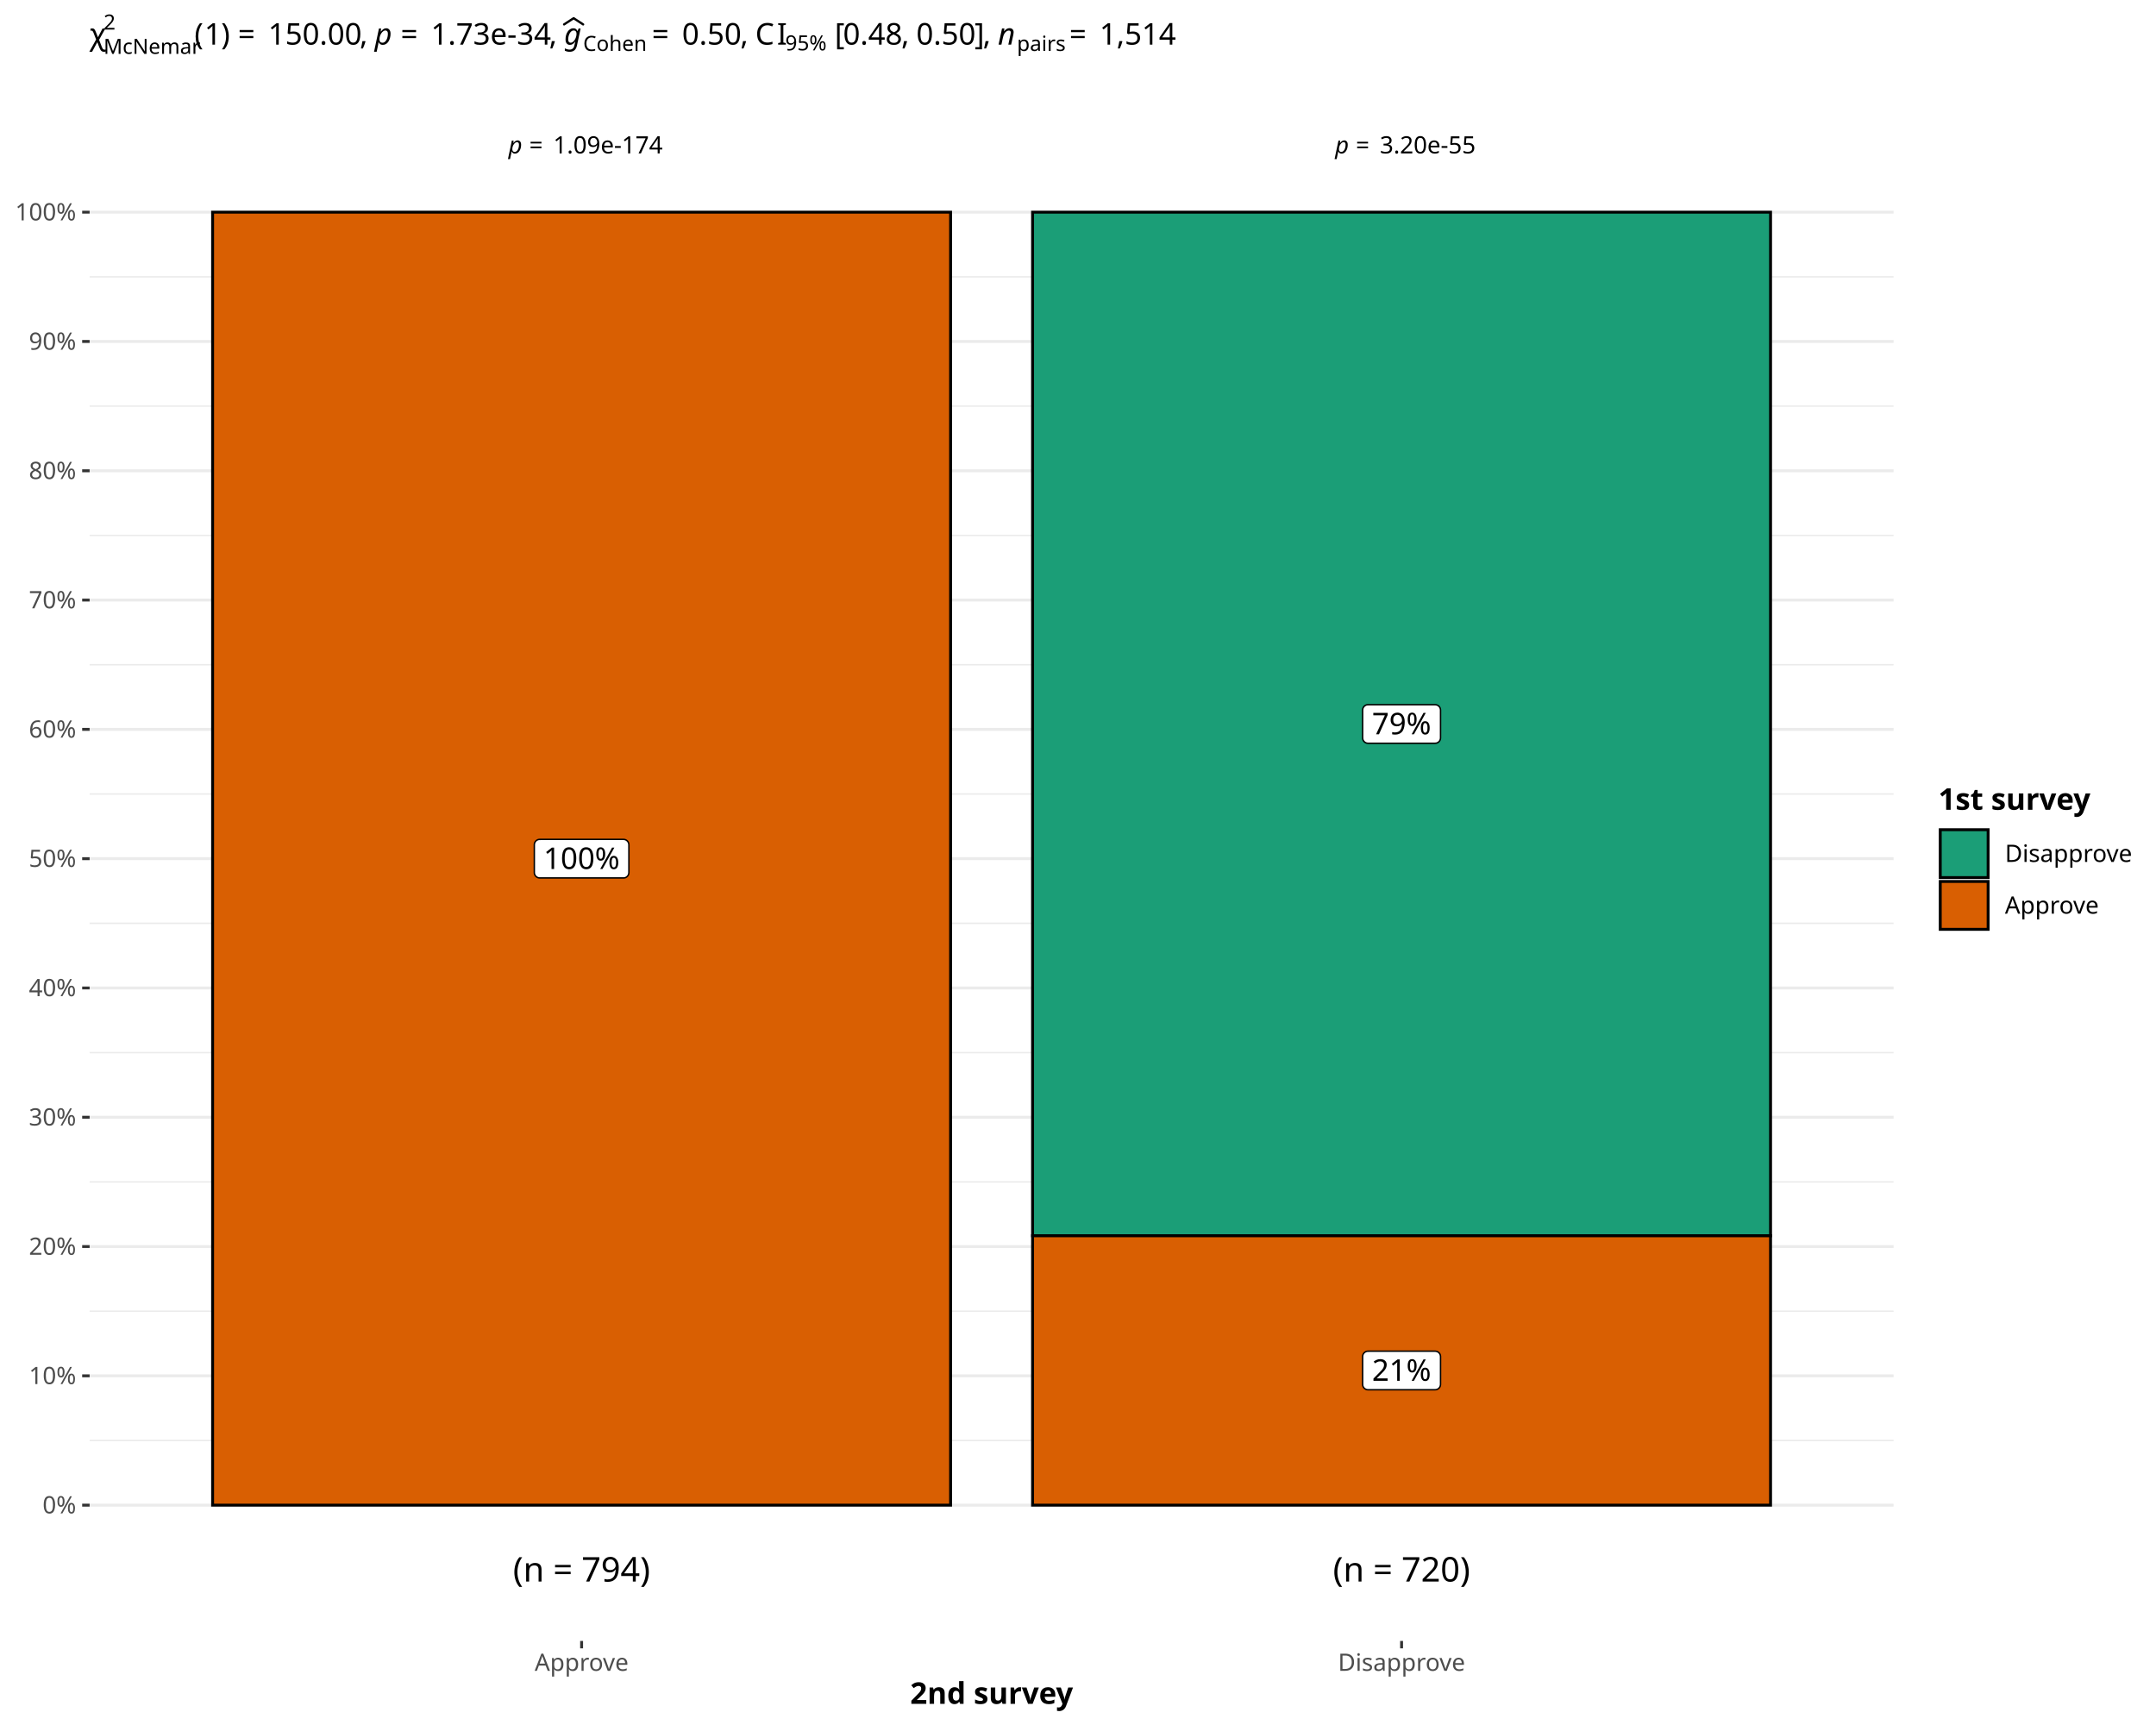
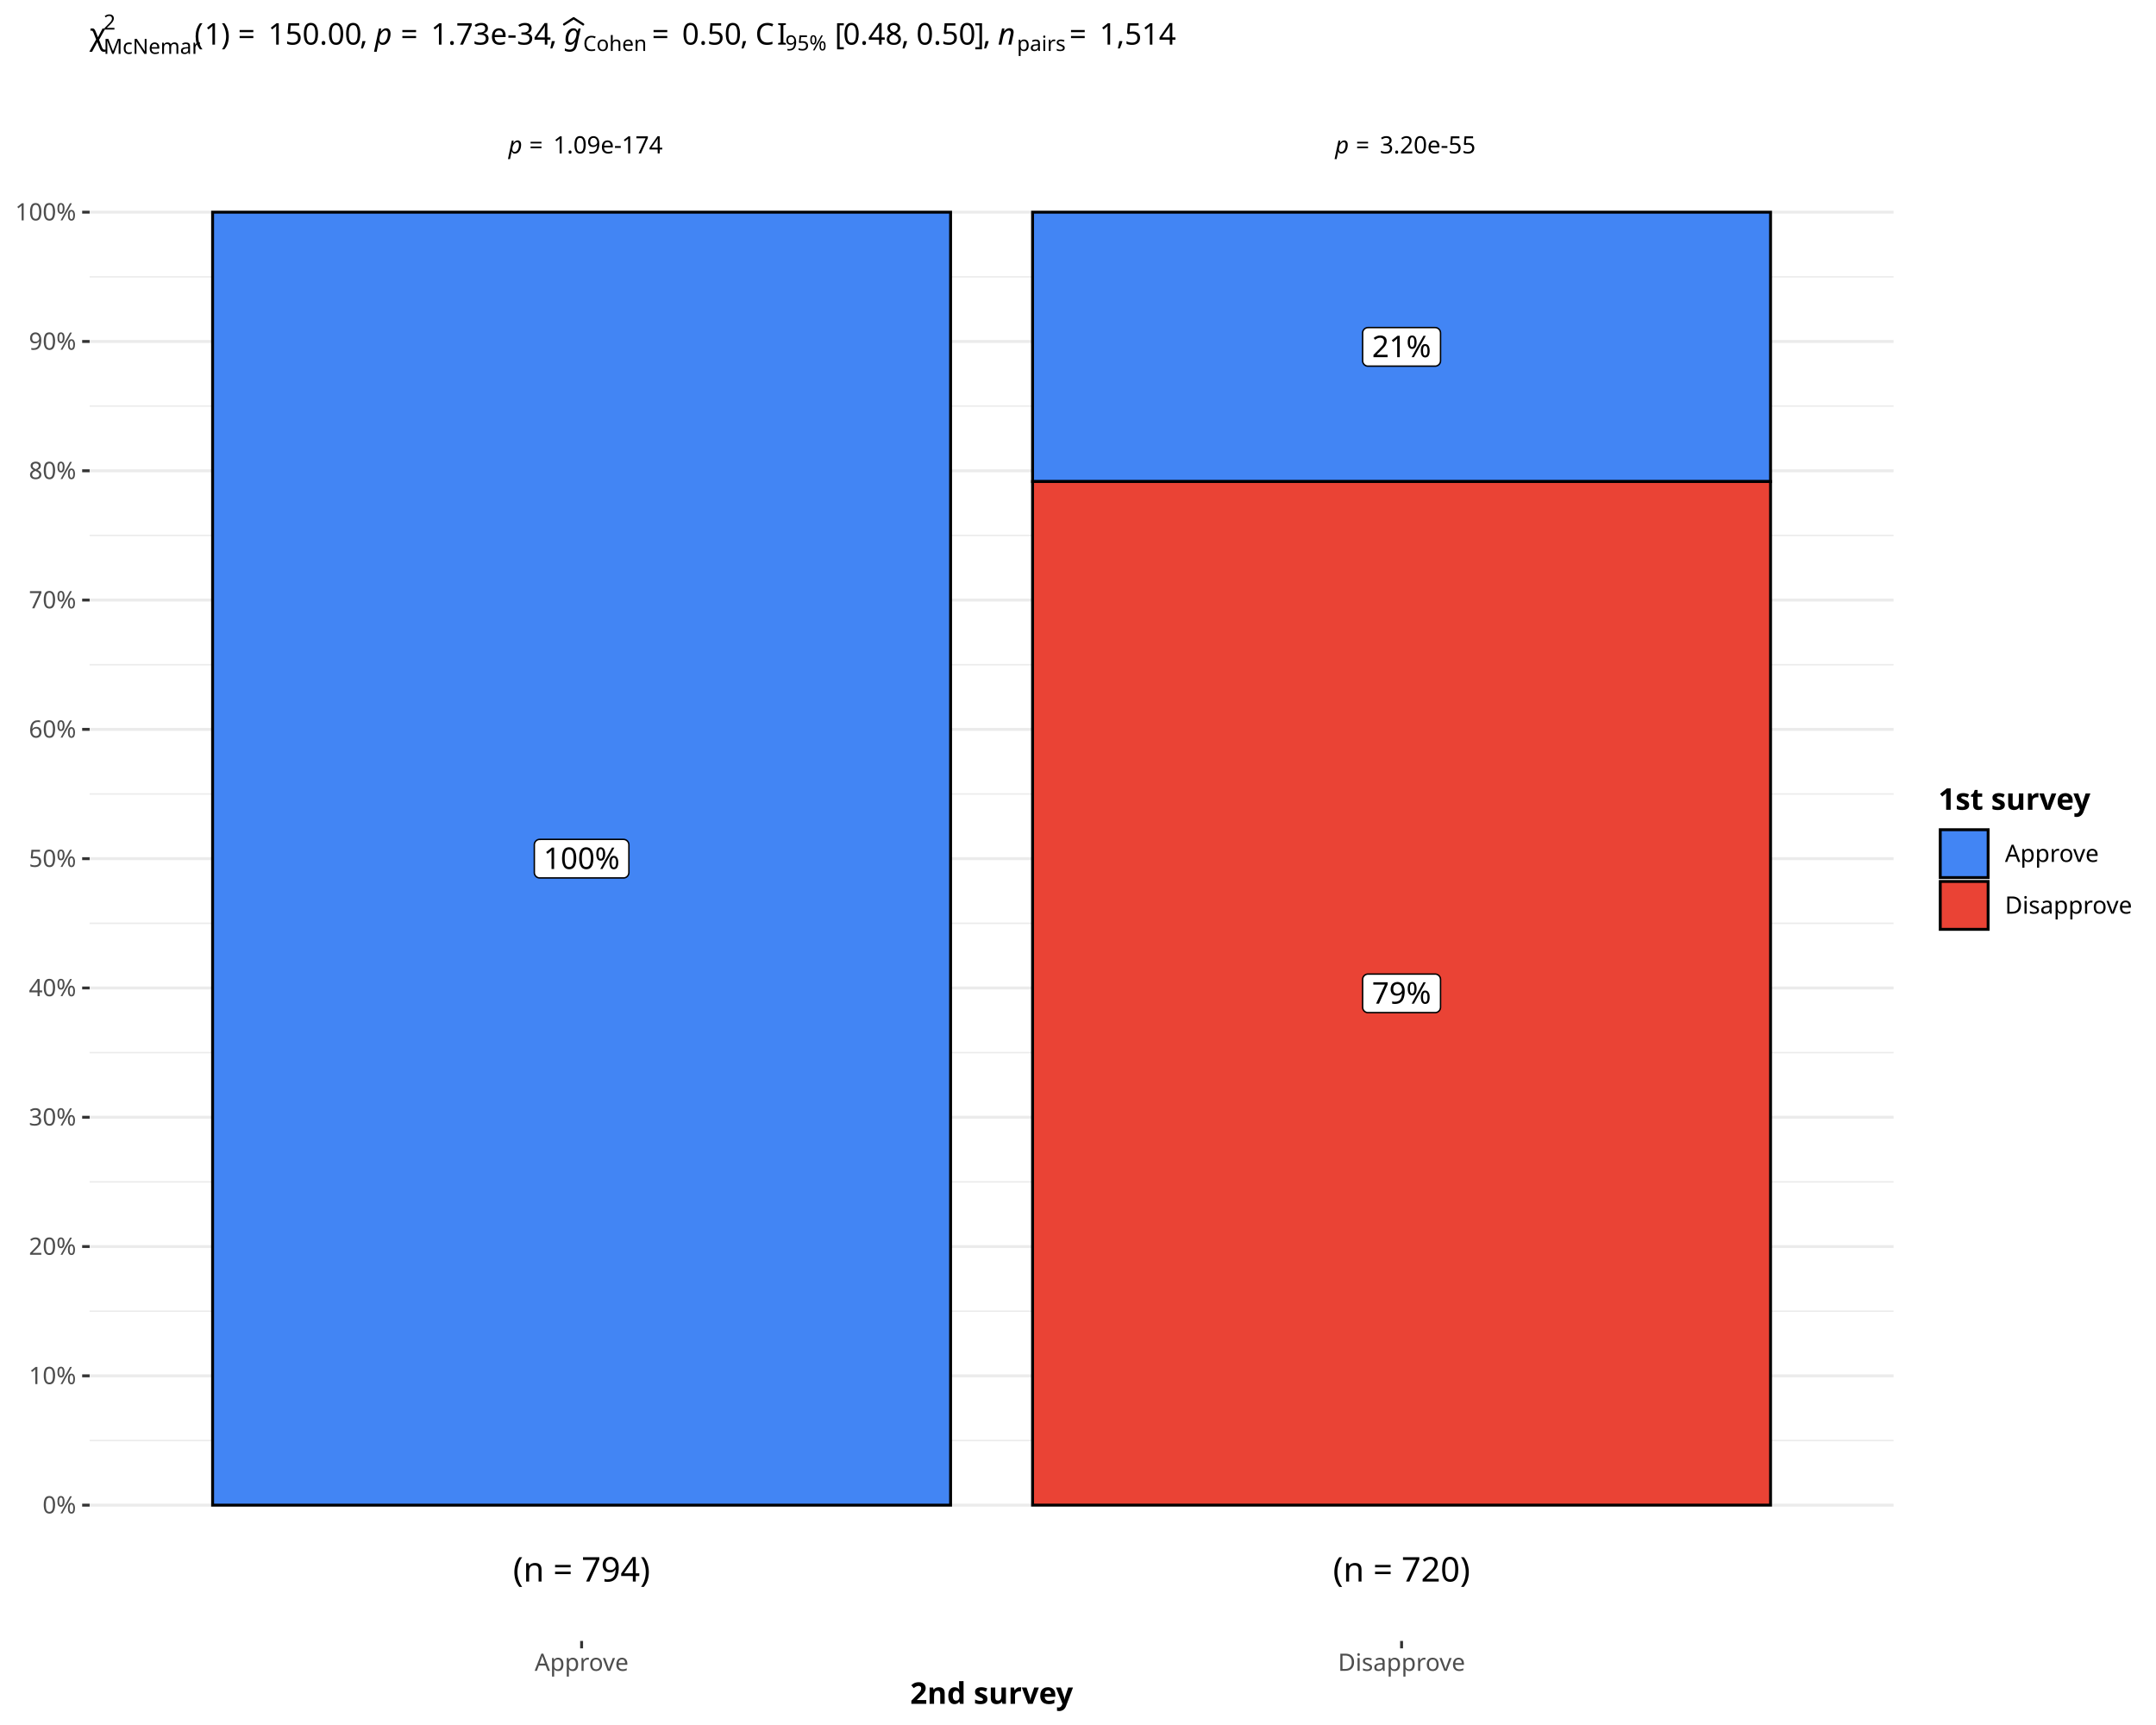
<svg xmlns="http://www.w3.org/2000/svg" class="svglite" data-engine-version="2.0" width="720.00pt" height="576.00pt" viewBox="0 0 720.00 576.00">
  <defs>
    <style type="text/css">
    .svglite line, .svglite polyline, .svglite polygon, .svglite path, .svglite rect, .svglite circle {
      fill: none;
      stroke: #000000;
      stroke-linecap: round;
      stroke-linejoin: round;
      stroke-miterlimit: 10.00;
    }
  </style>
  </defs>
  <rect width="100%" height="100%" style="stroke: none; fill: #FFFFFF;" />
  <defs>
    <clipPath id="cpMC4wMHw3MjAuMDB8MC4wMHw1NzYuMDA=">
      <rect x="0.00" y="0.00" width="720.00" height="576.00" />
    </clipPath>
  </defs>
  <g clip-path="url(#cpMC4wMHw3MjAuMDB8MC4wMHw1NzYuMDA=)">
    <rect x="0.00" y="0.00" width="720.00" height="576.00" style="stroke-width: 0.97; stroke: #FFFFFF; fill: #FFFFFF;" />
  </g>
  <defs>
    <clipPath id="cpMjkuOTN8NjMyLjM2fDI1LjUyfDU0Ny45Mg==">
      <rect x="29.93" y="25.52" width="602.43" height="522.40" />
    </clipPath>
  </defs>
  <g clip-path="url(#cpMjkuOTN8NjMyLjM2fDI1LjUyfDU0Ny45Mg==)">
    <rect x="29.93" y="25.52" width="602.43" height="522.40" style="stroke-width: 0.97; stroke: none; fill: #FFFFFF;" />
    <polyline points="29.93,481.00 632.36,481.00 " style="stroke-width: 0.48; stroke: #EBEBEB; stroke-linecap: butt;" />
    <polyline points="29.93,437.83 632.36,437.83 " style="stroke-width: 0.48; stroke: #EBEBEB; stroke-linecap: butt;" />
    <polyline points="29.93,394.65 632.36,394.65 " style="stroke-width: 0.48; stroke: #EBEBEB; stroke-linecap: butt;" />
    <polyline points="29.93,351.48 632.36,351.48 " style="stroke-width: 0.48; stroke: #EBEBEB; stroke-linecap: butt;" />
    <polyline points="29.93,308.31 632.36,308.31 " style="stroke-width: 0.48; stroke: #EBEBEB; stroke-linecap: butt;" />
    <polyline points="29.93,265.13 632.36,265.13 " style="stroke-width: 0.48; stroke: #EBEBEB; stroke-linecap: butt;" />
    <polyline points="29.93,221.96 632.36,221.96 " style="stroke-width: 0.48; stroke: #EBEBEB; stroke-linecap: butt;" />
    <polyline points="29.93,178.78 632.36,178.78 " style="stroke-width: 0.48; stroke: #EBEBEB; stroke-linecap: butt;" />
    <polyline points="29.93,135.61 632.36,135.61 " style="stroke-width: 0.48; stroke: #EBEBEB; stroke-linecap: butt;" />
    <polyline points="29.93,92.44 632.36,92.44 " style="stroke-width: 0.48; stroke: #EBEBEB; stroke-linecap: butt;" />
    <polyline points="29.93,502.59 632.36,502.59 " style="stroke-width: 0.97; stroke: #EBEBEB; stroke-linecap: butt;" />
    <polyline points="29.93,459.41 632.36,459.41 " style="stroke-width: 0.97; stroke: #EBEBEB; stroke-linecap: butt;" />
    <polyline points="29.93,416.24 632.36,416.24 " style="stroke-width: 0.97; stroke: #EBEBEB; stroke-linecap: butt;" />
    <polyline points="29.93,373.07 632.36,373.07 " style="stroke-width: 0.97; stroke: #EBEBEB; stroke-linecap: butt;" />
    <polyline points="29.93,329.89 632.36,329.89 " style="stroke-width: 0.97; stroke: #EBEBEB; stroke-linecap: butt;" />
    <polyline points="29.93,286.72 632.36,286.72 " style="stroke-width: 0.97; stroke: #EBEBEB; stroke-linecap: butt;" />
    <polyline points="29.93,243.54 632.36,243.54 " style="stroke-width: 0.97; stroke: #EBEBEB; stroke-linecap: butt;" />
    <polyline points="29.93,200.37 632.36,200.37 " style="stroke-width: 0.97; stroke: #EBEBEB; stroke-linecap: butt;" />
    <polyline points="29.93,157.20 632.36,157.20 " style="stroke-width: 0.97; stroke: #EBEBEB; stroke-linecap: butt;" />
    <polyline points="29.93,114.02 632.36,114.02 " style="stroke-width: 0.97; stroke: #EBEBEB; stroke-linecap: butt;" />
    <polyline points="29.93,70.85 632.36,70.85 " style="stroke-width: 0.97; stroke: #EBEBEB; stroke-linecap: butt;" />
-     <rect x="344.83" y="70.85" width="246.45" height="341.79" style="stroke-width: 0.97; stroke-linecap: butt; stroke-linejoin: miter; fill: #1B9E77;" />
-     <rect x="71.00" y="70.85" width="246.45" height="431.74" style="stroke-width: 0.97; stroke-linecap: butt; stroke-linejoin: miter; fill: #D95F02;" />
-     <rect x="344.83" y="412.64" width="246.45" height="89.95" style="stroke-width: 0.97; stroke-linecap: butt; stroke-linejoin: miter; fill: #D95F02;" />
-     <polygon points="456.85,248.19 479.27,248.19 479.19,248.18 479.48,248.17 479.77,248.12 480.04,248.01 480.29,247.87 480.51,247.68 480.71,247.47 480.86,247.22 480.97,246.96 481.04,246.67 481.07,246.39 481.07,246.39 481.07,237.10 481.07,237.10 481.04,236.82 480.97,236.53 480.86,236.27 480.71,236.02 480.51,235.81 480.29,235.62 480.04,235.48 479.77,235.38 479.48,235.32 479.27,235.30 456.85,235.30 457.07,235.32 456.78,235.31 456.49,235.34 456.21,235.42 455.95,235.55 455.71,235.71 455.50,235.91 455.33,236.14 455.19,236.40 455.10,236.67 455.06,236.96 455.05,237.10 455.05,246.39 455.06,246.24 455.06,246.53 455.10,246.82 455.19,247.09 455.33,247.35 455.50,247.58 455.71,247.78 455.95,247.95 456.21,248.07 456.49,248.15 456.78,248.18 " style="stroke-width: 0.48; fill: #FFFFFF;" />
-     <text x="468.06" y="245.19" text-anchor="middle" style="font-size: 10.00px; font-family: sans;" textLength="20.02px" lengthAdjust="spacingAndGlyphs">79%</text>
+     <rect x="71.00" y="70.85" width="246.45" height="431.74" style="stroke-width: 0.97; stroke-linecap: butt; stroke-linejoin: miter; fill: #4285F4;" />
+     <rect x="71.00" y="502.59" width="246.45" height="0.00" style="stroke-width: 0.97; stroke-linecap: butt; stroke-linejoin: miter; fill: #EA4335;" />
+     <rect x="344.83" y="70.85" width="246.45" height="89.95" style="stroke-width: 0.97; stroke-linecap: butt; stroke-linejoin: miter; fill: #4285F4;" />
+     <rect x="344.83" y="160.79" width="246.45" height="341.79" style="stroke-width: 0.97; stroke-linecap: butt; stroke-linejoin: miter; fill: #EA4335;" />
    <polygon points="180.24,293.16 208.22,293.16 208.14,293.16 208.43,293.15 208.72,293.09 208.99,292.99 209.24,292.84 209.46,292.66 209.65,292.44 209.81,292.20 209.92,291.93 209.99,291.65 210.02,291.36 210.02,291.36 210.02,282.08 210.02,282.08 209.99,281.79 209.92,281.51 209.81,281.24 209.65,281.00 209.46,280.78 209.24,280.60 208.99,280.45 208.72,280.35 208.43,280.29 208.22,280.28 180.24,280.28 180.45,280.29 180.16,280.28 179.88,280.31 179.60,280.39 179.34,280.52 179.10,280.68 178.89,280.88 178.72,281.12 178.58,281.37 178.49,281.65 178.44,281.93 178.44,282.08 178.44,291.36 178.44,291.21 178.44,291.50 178.49,291.79 178.58,292.06 178.72,292.32 178.89,292.55 179.10,292.75 179.34,292.92 179.60,293.04 179.88,293.12 180.16,293.16 " style="stroke-width: 0.48; fill: #FFFFFF;" />
    <text x="194.23" y="290.16" text-anchor="middle" style="font-size: 10.00px; font-family: sans;" textLength="25.58px" lengthAdjust="spacingAndGlyphs">100%</text>
-     <polygon points="456.85,464.06 479.27,464.06 479.19,464.05 479.48,464.04 479.77,463.98 480.04,463.88 480.29,463.74 480.51,463.55 480.71,463.34 480.86,463.09 480.97,462.83 481.04,462.54 481.07,462.26 481.07,462.26 481.07,452.97 481.07,452.97 481.04,452.69 480.97,452.40 480.86,452.14 480.71,451.89 480.51,451.68 480.29,451.49 480.04,451.35 479.77,451.25 479.48,451.19 479.27,451.17 456.85,451.17 457.07,451.19 456.78,451.18 456.49,451.21 456.21,451.29 455.95,451.42 455.71,451.58 455.50,451.78 455.33,452.01 455.19,452.27 455.10,452.54 455.06,452.83 455.05,452.97 455.05,462.26 455.06,462.11 455.06,462.40 455.10,462.69 455.19,462.96 455.33,463.22 455.50,463.45 455.71,463.65 455.95,463.81 456.21,463.94 456.49,464.02 456.78,464.05 " style="stroke-width: 0.48; fill: #FFFFFF;" />
-     <text x="468.06" y="461.06" text-anchor="middle" style="font-size: 10.00px; font-family: sans;" textLength="20.02px" lengthAdjust="spacingAndGlyphs">21%</text>
+     <polygon points="456.85,122.26 479.27,122.26 479.19,122.26 479.48,122.25 479.77,122.19 480.04,122.09 480.29,121.94 480.51,121.76 480.71,121.54 480.86,121.30 480.97,121.03 481.04,120.75 481.07,120.46 481.07,120.46 481.07,111.18 481.07,111.18 481.04,110.89 480.97,110.61 480.86,110.34 480.71,110.10 480.51,109.88 480.29,109.70 480.04,109.55 479.77,109.45 479.48,109.39 479.27,109.38 456.85,109.38 457.07,109.39 456.78,109.38 456.49,109.42 456.21,109.50 455.95,109.62 455.71,109.79 455.50,109.99 455.33,110.22 455.19,110.47 455.10,110.75 455.06,111.04 455.05,111.18 455.05,120.46 455.06,120.32 455.06,120.61 455.10,120.89 455.19,121.17 455.33,121.42 455.50,121.66 455.71,121.86 455.95,122.02 456.21,122.15 456.49,122.23 456.78,122.26 " style="stroke-width: 0.48; fill: #FFFFFF;" />
+     <text x="468.06" y="119.26" text-anchor="middle" style="font-size: 10.00px; font-family: sans;" textLength="20.02px" lengthAdjust="spacingAndGlyphs">21%</text>
+     <polygon points="456.85,338.13 479.27,338.13 479.19,338.13 479.48,338.12 479.77,338.06 480.04,337.96 480.29,337.81 480.51,337.63 480.71,337.41 480.86,337.17 480.97,336.90 481.04,336.62 481.07,336.33 481.07,336.33 481.07,327.05 481.07,327.05 481.04,326.76 480.97,326.48 480.86,326.21 480.71,325.97 480.51,325.75 480.29,325.57 480.04,325.42 479.77,325.32 479.48,325.26 479.27,325.25 456.85,325.25 457.07,325.26 456.78,325.25 456.49,325.29 456.21,325.37 455.95,325.49 455.71,325.66 455.50,325.86 455.33,326.09 455.19,326.34 455.10,326.62 455.06,326.91 455.05,327.05 455.05,336.33 455.06,336.19 455.06,336.48 455.10,336.76 455.19,337.04 455.33,337.29 455.50,337.53 455.71,337.73 455.95,337.89 456.21,338.01 456.49,338.10 456.78,338.13 " style="stroke-width: 0.48; fill: #FFFFFF;" />
+     <text x="468.06" y="335.13" text-anchor="middle" style="font-size: 10.00px; font-family: sans;" textLength="20.02px" lengthAdjust="spacingAndGlyphs">79%</text>
    <text x="443.86" y="51.22" style="font-size: 7.97px; font-family: sans;" textLength="1.99px" lengthAdjust="spacingAndGlyphs"> </text>
    <text x="445.86" y="51.22" style="font-size: 7.97px; font-style: italic; font-family: sans;" textLength="4.43px" lengthAdjust="spacingAndGlyphs">p</text>
    <text x="452.77" y="51.22" style="font-size: 7.97px; font-family: sans;" textLength="6.19px" lengthAdjust="spacingAndGlyphs">=</text>
    <text x="460.80" y="51.22" style="font-size: 7.97px; font-family: sans;" textLength="31.45px" lengthAdjust="spacingAndGlyphs">3.20e-55</text>
    <text x="167.81" y="51.22" style="font-size: 7.97px; font-family: sans;" textLength="1.99px" lengthAdjust="spacingAndGlyphs"> </text>
    <text x="169.81" y="51.22" style="font-size: 7.97px; font-style: italic; font-family: sans;" textLength="4.43px" lengthAdjust="spacingAndGlyphs">p</text>
    <text x="176.73" y="51.22" style="font-size: 7.97px; font-family: sans;" textLength="6.19px" lengthAdjust="spacingAndGlyphs">=</text>
    <text x="184.75" y="51.22" style="font-size: 7.97px; font-family: sans;" textLength="35.88px" lengthAdjust="spacingAndGlyphs">1.09e-174</text>
    <text x="468.06" y="528.09" text-anchor="middle" style="font-size: 11.38px; font-family: sans;" textLength="45.87px" lengthAdjust="spacingAndGlyphs">(n = 720)</text>
    <text x="194.23" y="528.09" text-anchor="middle" style="font-size: 11.38px; font-family: sans;" textLength="45.87px" lengthAdjust="spacingAndGlyphs">(n = 794)</text>
  </g>
  <g clip-path="url(#cpMC4wMHw3MjAuMDB8MC4wMHw1NzYuMDA=)">
    <text x="25.44" y="505.34" text-anchor="end" style="font-size: 8.00px; fill: #4D4D4D; font-family: sans;" textLength="11.56px" lengthAdjust="spacingAndGlyphs">0%</text>
    <text x="25.44" y="462.17" text-anchor="end" style="font-size: 8.00px; fill: #4D4D4D; font-family: sans;" textLength="16.01px" lengthAdjust="spacingAndGlyphs">10%</text>
    <text x="25.44" y="418.99" text-anchor="end" style="font-size: 8.00px; fill: #4D4D4D; font-family: sans;" textLength="16.01px" lengthAdjust="spacingAndGlyphs">20%</text>
    <text x="25.44" y="375.82" text-anchor="end" style="font-size: 8.00px; fill: #4D4D4D; font-family: sans;" textLength="16.01px" lengthAdjust="spacingAndGlyphs">30%</text>
    <text x="25.44" y="332.64" text-anchor="end" style="font-size: 8.00px; fill: #4D4D4D; font-family: sans;" textLength="16.01px" lengthAdjust="spacingAndGlyphs">40%</text>
    <text x="25.44" y="289.47" text-anchor="end" style="font-size: 8.00px; fill: #4D4D4D; font-family: sans;" textLength="16.01px" lengthAdjust="spacingAndGlyphs">50%</text>
    <text x="25.44" y="246.30" text-anchor="end" style="font-size: 8.00px; fill: #4D4D4D; font-family: sans;" textLength="16.01px" lengthAdjust="spacingAndGlyphs">60%</text>
    <text x="25.44" y="203.12" text-anchor="end" style="font-size: 8.00px; fill: #4D4D4D; font-family: sans;" textLength="16.01px" lengthAdjust="spacingAndGlyphs">70%</text>
    <text x="25.44" y="159.95" text-anchor="end" style="font-size: 8.00px; fill: #4D4D4D; font-family: sans;" textLength="16.01px" lengthAdjust="spacingAndGlyphs">80%</text>
    <text x="25.44" y="116.78" text-anchor="end" style="font-size: 8.00px; fill: #4D4D4D; font-family: sans;" textLength="16.01px" lengthAdjust="spacingAndGlyphs">90%</text>
    <text x="25.44" y="73.60" text-anchor="end" style="font-size: 8.00px; fill: #4D4D4D; font-family: sans;" textLength="20.46px" lengthAdjust="spacingAndGlyphs">100%</text>
    <polyline points="27.44,502.59 29.93,502.59 " style="stroke-width: 0.97; stroke: #333333; stroke-linecap: butt;" />
    <polyline points="27.44,459.41 29.93,459.41 " style="stroke-width: 0.97; stroke: #333333; stroke-linecap: butt;" />
    <polyline points="27.44,416.24 29.93,416.24 " style="stroke-width: 0.97; stroke: #333333; stroke-linecap: butt;" />
    <polyline points="27.44,373.07 29.93,373.07 " style="stroke-width: 0.97; stroke: #333333; stroke-linecap: butt;" />
    <polyline points="27.44,329.89 29.93,329.89 " style="stroke-width: 0.97; stroke: #333333; stroke-linecap: butt;" />
    <polyline points="27.44,286.72 29.93,286.72 " style="stroke-width: 0.97; stroke: #333333; stroke-linecap: butt;" />
    <polyline points="27.44,243.54 29.93,243.54 " style="stroke-width: 0.97; stroke: #333333; stroke-linecap: butt;" />
    <polyline points="27.44,200.37 29.93,200.37 " style="stroke-width: 0.97; stroke: #333333; stroke-linecap: butt;" />
    <polyline points="27.44,157.20 29.93,157.20 " style="stroke-width: 0.97; stroke: #333333; stroke-linecap: butt;" />
    <polyline points="27.44,114.02 29.93,114.02 " style="stroke-width: 0.97; stroke: #333333; stroke-linecap: butt;" />
    <polyline points="27.44,70.85 29.93,70.85 " style="stroke-width: 0.97; stroke: #333333; stroke-linecap: butt;" />
    <polyline points="194.23,550.41 194.23,547.92 " style="stroke-width: 0.97; stroke: #333333; stroke-linecap: butt;" />
    <polyline points="468.06,550.41 468.06,547.92 " style="stroke-width: 0.97; stroke: #333333; stroke-linecap: butt;" />
    <text x="194.23" y="557.91" text-anchor="middle" style="font-size: 8.00px; fill: #4D4D4D; font-family: sans;" textLength="29.80px" lengthAdjust="spacingAndGlyphs">Approve</text>
    <text x="468.06" y="557.91" text-anchor="middle" style="font-size: 8.00px; fill: #4D4D4D; font-family: sans;" textLength="40.47px" lengthAdjust="spacingAndGlyphs">Disapprove</text>
    <text x="331.14" y="568.94" text-anchor="middle" style="font-size: 10.00px; font-weight: bold; font-family: sans;" textLength="48.93px" lengthAdjust="spacingAndGlyphs">2nd survey</text>
    <rect x="642.32" y="257.49" width="72.70" height="58.46" style="stroke-width: 0.97; stroke: none; fill: #FFFFFF;" />
    <text x="647.30" y="270.39" style="font-size: 10.00px; font-weight: bold; font-family: sans;" textLength="45.59px" lengthAdjust="spacingAndGlyphs">1st survey</text>
    <rect x="647.30" y="276.41" width="17.28" height="17.28" style="stroke-width: 0.97; stroke: none; fill: #FFFFFF;" />
-     <rect x="647.95" y="277.05" width="15.99" height="15.99" style="stroke-width: 0.97; stroke-linecap: butt; stroke-linejoin: miter; fill: #1B9E77;" />
+     <rect x="647.95" y="277.05" width="15.99" height="15.99" style="stroke-width: 0.97; stroke-linecap: butt; stroke-linejoin: miter; fill: #4285F4;" />
    <rect x="647.30" y="293.69" width="17.28" height="17.28" style="stroke-width: 0.97; stroke: none; fill: #FFFFFF;" />
-     <rect x="647.95" y="294.33" width="15.99" height="15.99" style="stroke-width: 0.97; stroke-linecap: butt; stroke-linejoin: miter; fill: #D95F02;" />
-     <text x="669.56" y="287.80" style="font-size: 8.00px; font-family: sans;" textLength="40.47px" lengthAdjust="spacingAndGlyphs">Disapprove</text>
-     <text x="669.56" y="305.08" style="font-size: 8.00px; font-family: sans;" textLength="29.80px" lengthAdjust="spacingAndGlyphs">Approve</text>
+     <rect x="647.95" y="294.33" width="15.99" height="15.99" style="stroke-width: 0.97; stroke-linecap: butt; stroke-linejoin: miter; fill: #EA4335;" />
+     <text x="669.56" y="287.80" style="font-size: 8.00px; font-family: sans;" textLength="29.80px" lengthAdjust="spacingAndGlyphs">Approve</text>
+     <text x="669.56" y="305.08" style="font-size: 8.00px; font-family: sans;" textLength="40.47px" lengthAdjust="spacingAndGlyphs">Disapprove</text>
    <text x="29.93" y="14.89" style="font-size: 10.00px; font-family: sans;" textLength="4.65px" lengthAdjust="spacingAndGlyphs">χ</text>
    <text x="34.58" y="17.99" style="font-size: 7.00px; font-family: sans;" textLength="30.34px" lengthAdjust="spacingAndGlyphs">McNemar</text>
    <text x="34.58" y="9.87" style="font-size: 7.00px; font-family: sans;" textLength="3.89px" lengthAdjust="spacingAndGlyphs">2</text>
    <text x="64.92" y="14.89" style="font-size: 10.00px; font-family: sans;" textLength="3.33px" lengthAdjust="spacingAndGlyphs">(</text>
    <text x="68.25" y="14.89" style="font-size: 10.00px; font-family: sans;" textLength="5.56px" lengthAdjust="spacingAndGlyphs">1</text>
    <text x="73.81" y="14.89" style="font-size: 10.00px; font-family: sans;" textLength="3.33px" lengthAdjust="spacingAndGlyphs">)</text>
    <text x="79.46" y="14.89" style="font-size: 10.00px; font-family: sans;" textLength="7.76px" lengthAdjust="spacingAndGlyphs">=</text>
    <text x="89.54" y="14.89" style="font-size: 10.00px; font-family: sans;" textLength="30.59px" lengthAdjust="spacingAndGlyphs">150.00</text>
    <text x="120.13" y="14.89" style="font-size: 10.00px; font-family: sans;" textLength="2.50px" lengthAdjust="spacingAndGlyphs">,</text>
    <text x="122.63" y="14.89" style="font-size: 10.00px; font-family: sans;" textLength="2.50px" lengthAdjust="spacingAndGlyphs"> </text>
    <text x="125.13" y="14.89" style="font-size: 10.00px; font-style: italic; font-family: sans;" textLength="5.56px" lengthAdjust="spacingAndGlyphs">p</text>
    <text x="133.81" y="14.89" style="font-size: 10.00px; font-family: sans;" textLength="7.76px" lengthAdjust="spacingAndGlyphs">=</text>
    <text x="143.89" y="14.89" style="font-size: 10.00px; font-family: sans;" textLength="39.48px" lengthAdjust="spacingAndGlyphs">1.73e-34</text>
    <text x="183.37" y="14.89" style="font-size: 10.00px; font-family: sans;" textLength="2.50px" lengthAdjust="spacingAndGlyphs">,</text>
    <text x="185.87" y="14.89" style="font-size: 10.00px; font-family: sans;" textLength="2.50px" lengthAdjust="spacingAndGlyphs"> </text>
    <text x="188.38" y="14.89" style="font-size: 10.00px; font-style: italic; font-family: sans;" textLength="5.56px" lengthAdjust="spacingAndGlyphs">g</text>
    <polyline points="188.38,8.15 191.56,6.08 194.74,8.15 " style="stroke-width: 0.75;" />
    <text x="194.74" y="17.01" style="font-size: 7.00px; font-family: sans;" textLength="20.63px" lengthAdjust="spacingAndGlyphs">Cohen</text>
    <text x="217.69" y="14.89" style="font-size: 10.00px; font-family: sans;" textLength="7.76px" lengthAdjust="spacingAndGlyphs">=</text>
    <text x="227.77" y="14.89" style="font-size: 10.00px; font-family: sans;" textLength="19.46px" lengthAdjust="spacingAndGlyphs">0.50</text>
    <text x="247.23" y="14.89" style="font-size: 10.00px; font-family: sans;" textLength="2.50px" lengthAdjust="spacingAndGlyphs">,</text>
    <text x="249.73" y="14.89" style="font-size: 10.00px; font-family: sans;" textLength="2.50px" lengthAdjust="spacingAndGlyphs"> </text>
    <text x="252.24" y="14.89" style="font-size: 10.00px; font-family: sans;" textLength="7.22px" lengthAdjust="spacingAndGlyphs">C</text>
    <text x="259.46" y="14.89" style="font-size: 10.00px; font-family: sans;" textLength="2.78px" lengthAdjust="spacingAndGlyphs">I</text>
    <text x="262.24" y="16.82" style="font-size: 7.00px; font-family: sans;" textLength="14.01px" lengthAdjust="spacingAndGlyphs">95%</text>
    <text x="276.25" y="14.89" style="font-size: 10.00px; font-family: sans;" textLength="2.50px" lengthAdjust="spacingAndGlyphs"> </text>
    <text x="278.75" y="14.89" style="font-size: 10.00px; font-family: sans;" textLength="2.78px" lengthAdjust="spacingAndGlyphs">[</text>
    <text x="281.53" y="14.89" style="font-size: 10.00px; font-family: sans;" textLength="19.46px" lengthAdjust="spacingAndGlyphs">0.48</text>
    <text x="300.99" y="14.89" style="font-size: 10.00px; font-family: sans;" textLength="2.50px" lengthAdjust="spacingAndGlyphs">,</text>
    <text x="303.50" y="14.89" style="font-size: 10.00px; font-family: sans;" textLength="2.50px" lengthAdjust="spacingAndGlyphs"> </text>
    <text x="306.00" y="14.89" style="font-size: 10.00px; font-family: sans;" textLength="19.46px" lengthAdjust="spacingAndGlyphs">0.50</text>
    <text x="325.46" y="14.89" style="font-size: 10.00px; font-family: sans;" textLength="2.78px" lengthAdjust="spacingAndGlyphs">]</text>
    <text x="328.24" y="14.89" style="font-size: 10.00px; font-family: sans;" textLength="2.50px" lengthAdjust="spacingAndGlyphs">,</text>
    <text x="330.74" y="14.89" style="font-size: 10.00px; font-family: sans;" textLength="2.50px" lengthAdjust="spacingAndGlyphs"> </text>
    <text x="333.24" y="14.89" style="font-size: 10.00px; font-style: italic; font-family: sans;" textLength="5.56px" lengthAdjust="spacingAndGlyphs">n</text>
    <text x="339.61" y="17.01" style="font-size: 7.00px; font-family: sans;" textLength="15.17px" lengthAdjust="spacingAndGlyphs">pairs</text>
    <text x="357.10" y="14.89" style="font-size: 10.00px; font-family: sans;" textLength="7.76px" lengthAdjust="spacingAndGlyphs">=</text>
    <text x="367.18" y="14.89" style="font-size: 10.00px; font-family: sans;" textLength="25.03px" lengthAdjust="spacingAndGlyphs">1,514</text>
  </g>
</svg>
